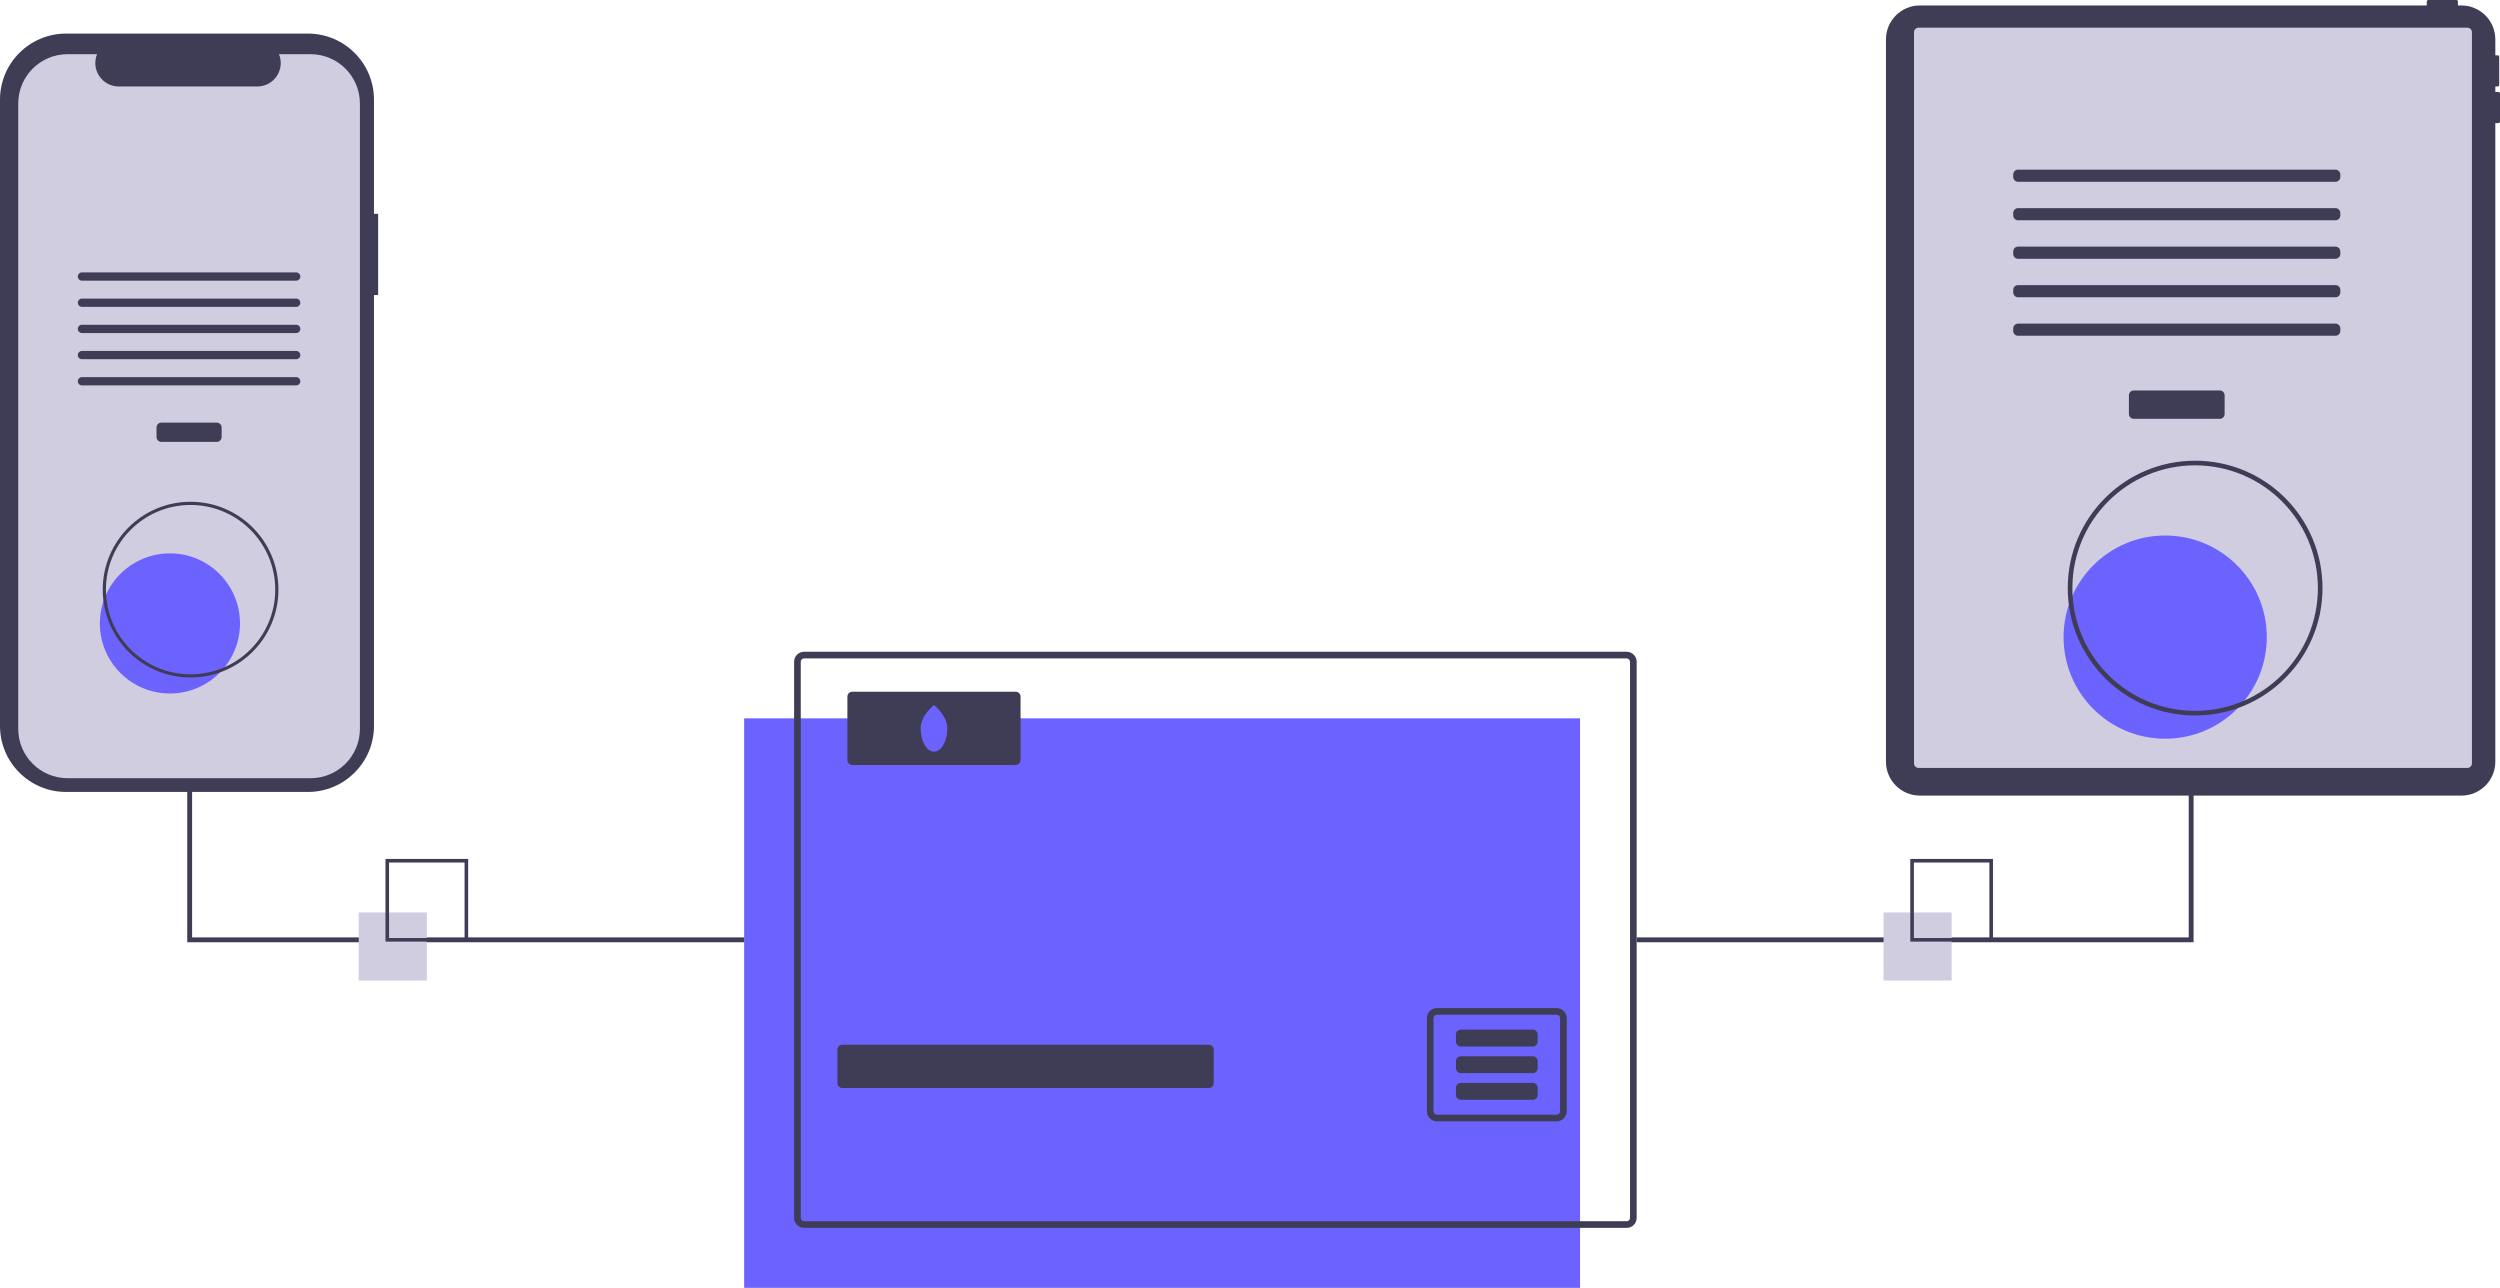
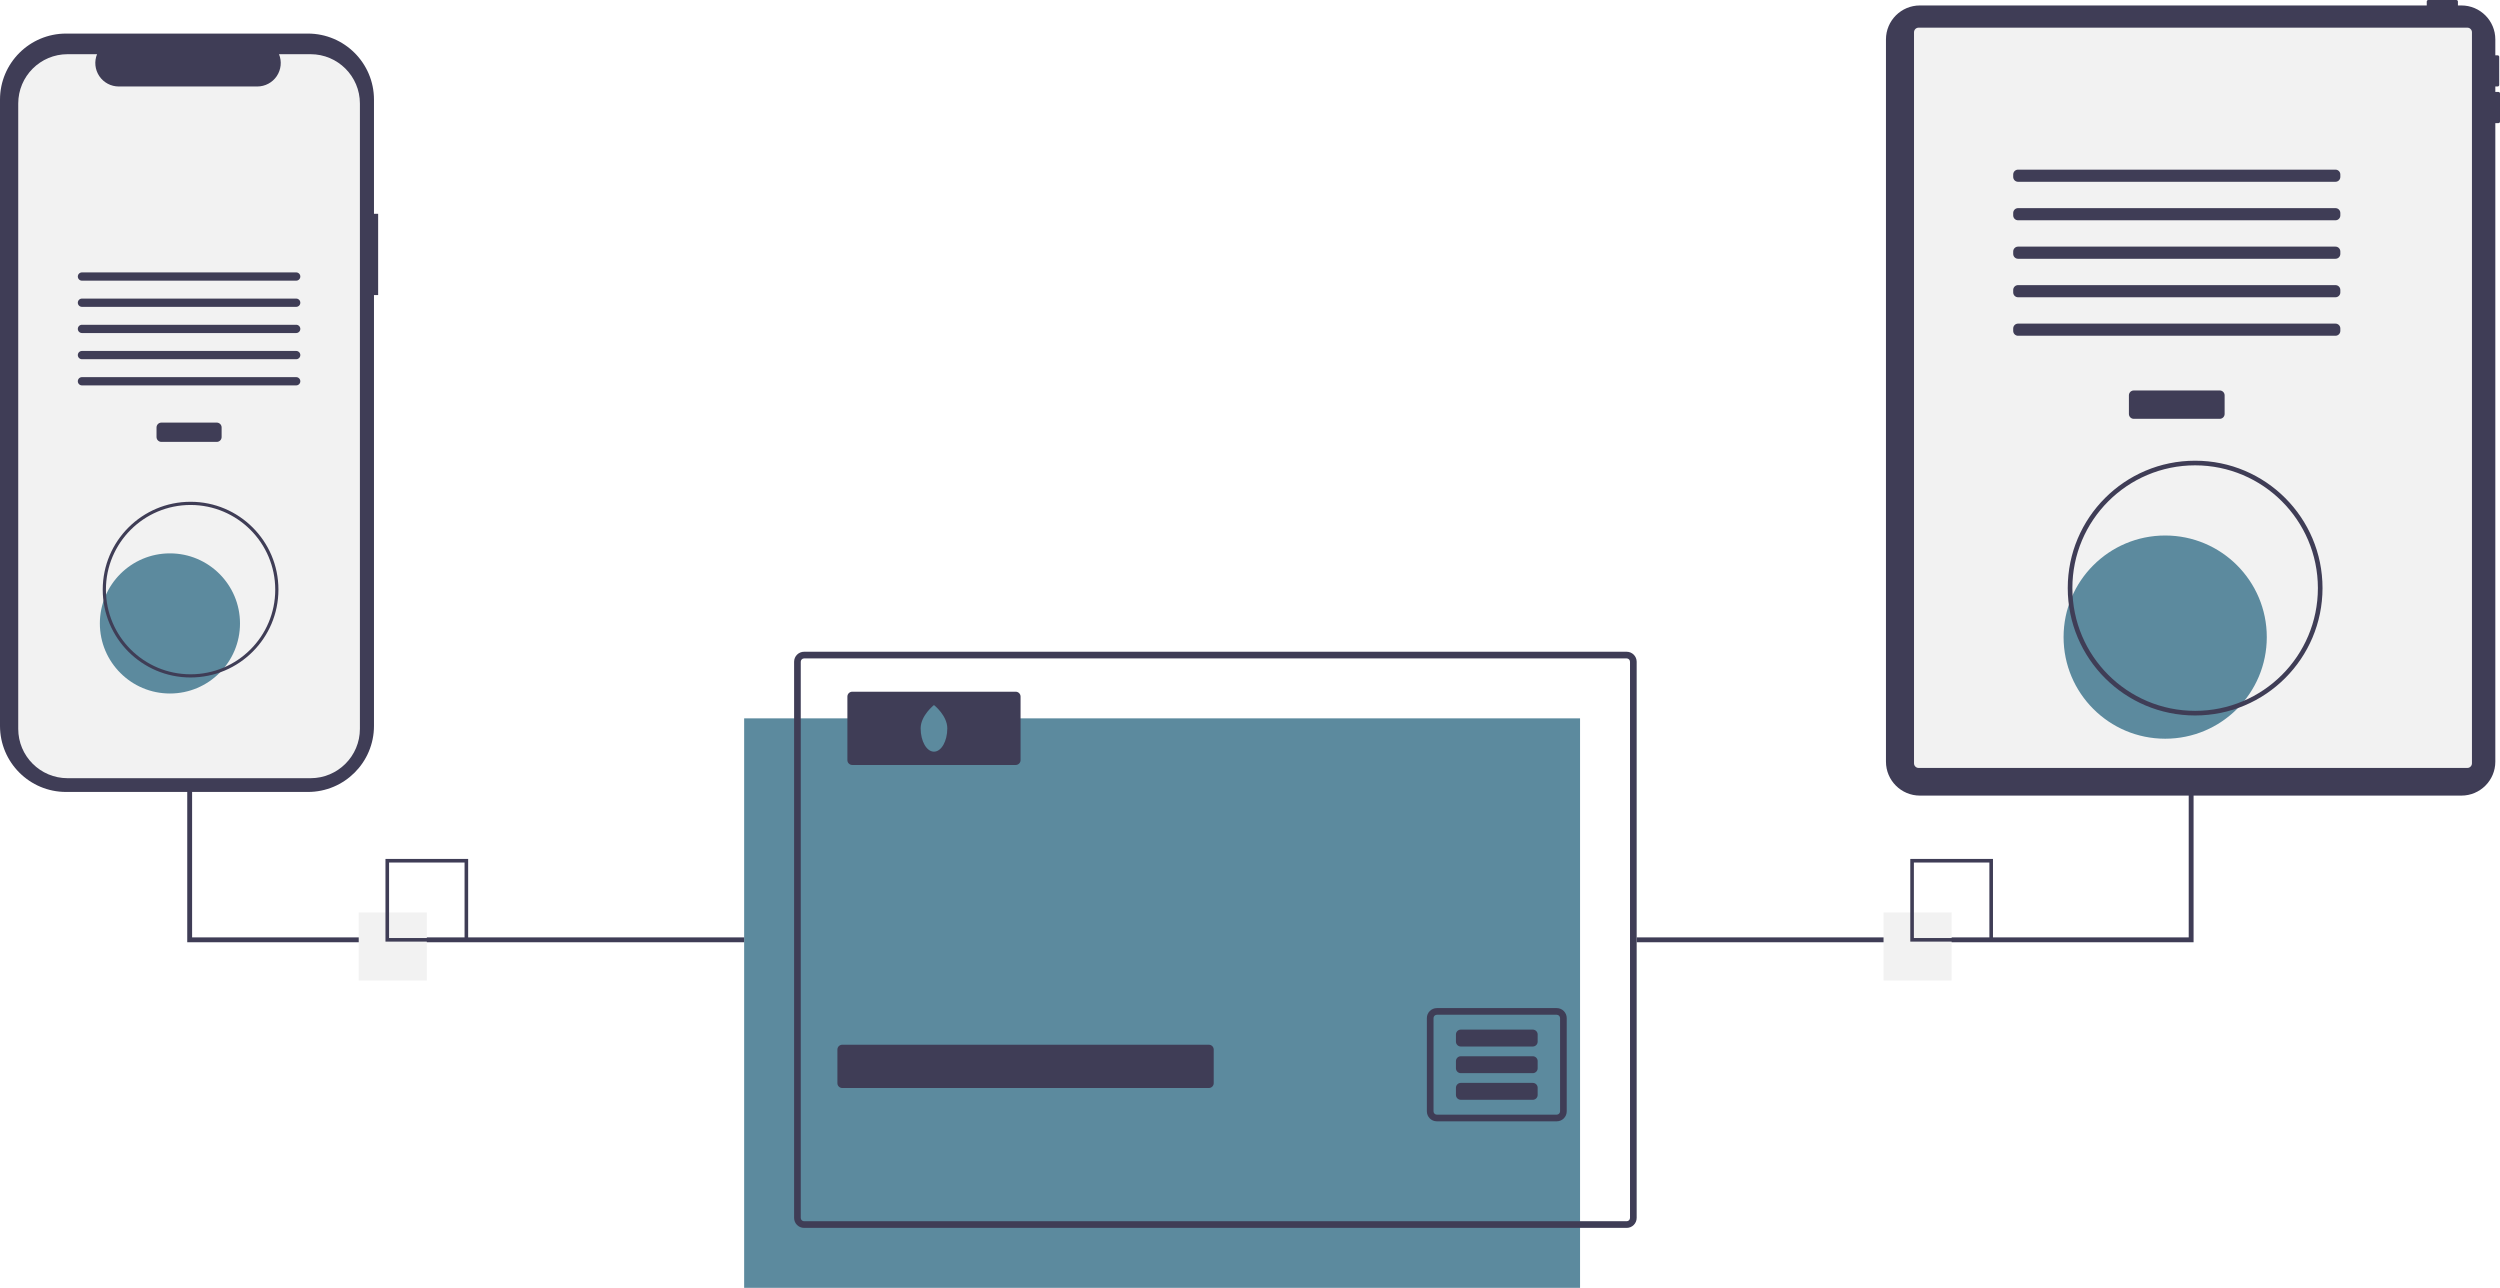
<svg xmlns="http://www.w3.org/2000/svg" id="bbc47c66-d48b-4d11-bc2f-9f2748fa4450" data-name="Layer 1" width="1027.992" height="529.556" viewBox="0 0 1027.992 529.556">
-   <rect x="305.992" y="295.386" width="343.72" height="234.17" fill="#6c63ff" />
+   <rect x="305.992" y="295.386" width="343.72" height="234.17" fill="#5c8a9e" />
  <path d="M754.886,453.218h-338.24a4.116,4.116,0,0,0-4.11,4.11v228.69a4.11,4.11,0,0,0,4.11,4.11h338.24a4.11,4.11,0,0,0,4.11-4.11v-228.69A4.116,4.116,0,0,0,754.886,453.218Zm1.37,232.8a1.366,1.366,0,0,1-1.37,1.37h-338.24a1.366,1.366,0,0,1-1.37-1.37v-228.69a1.372,1.372,0,0,1,1.37-1.37h338.24a1.372,1.372,0,0,1,1.37,1.37Z" transform="translate(-86.00397 -185.2222)" fill="#3f3d56" />
  <rect x="344.335" y="429.587" width="154.743" height="17.802" rx="2" fill="#3f3d56" />
  <path d="M726.126,599.748h-49.29a4.11,4.11,0,0,0-4.11,4.11v38.34a4.11,4.11,0,0,0,4.11,4.11h49.29a4.11,4.11,0,0,0,4.11-4.11v-38.34A4.11,4.11,0,0,0,726.126,599.748Zm1.37,42.45a1.372,1.372,0,0,1-1.37,1.37h-49.29a1.372,1.372,0,0,1-1.37-1.37v-38.34a1.366,1.366,0,0,1,1.37-1.37h49.29a1.366,1.366,0,0,1,1.37,1.37Z" transform="translate(-86.00397 -185.2222)" fill="#3f3d56" />
  <rect x="598.676" y="423.372" width="33.603" height="6.952" rx="2" fill="#3f3d56" />
  <rect x="598.676" y="434.328" width="33.603" height="6.952" rx="2" fill="#3f3d56" />
  <rect x="598.676" y="445.283" width="33.603" height="6.952" rx="2" fill="#3f3d56" />
  <rect x="348.444" y="284.431" width="71.209" height="30.127" rx="2" fill="#3f3d56" />
-   <path d="M475.53,484.716c0,5.294-2.452,9.586-5.478,9.586s-5.478-4.292-5.478-9.586,5.478-9.586,5.478-9.586S475.53,479.422,475.53,484.716Z" transform="translate(-86.00397 -185.2222)" fill="#6c63ff" />
+   <path d="M475.53,484.716c0,5.294-2.452,9.586-5.478,9.586s-5.478-4.292-5.478-9.586,5.478-9.586,5.478-9.586S475.53,479.422,475.53,484.716Z" transform="translate(-86.00397 -185.2222)" fill="#5c8a9e" />
  <polygon points="901.992 161.837 899.992 161.837 899.992 385.451 672.992 385.451 672.992 387.451 901.992 387.451 901.992 161.837" fill="#3f3d56" />
  <polygon points="305.992 387.451 76.992 387.451 76.992 161.837 78.992 161.837 78.992 385.451 305.992 385.451 305.992 387.451" fill="#3f3d56" />
  <path d="M1113.355,223.032h-1.282v-2.243h.961a.641.641,0,0,0,.641-.641V208.613a.641.641,0,0,0-.641-.641h-.961v-6.551a13.956,13.956,0,0,0-13.956-13.956h-1.424v-1.602a.641.641,0,0,0-.641-.641h-11.535a.641.641,0,0,0-.641.641v1.602H875.461a13.956,13.956,0,0,0-13.956,13.956v296.994a13.956,13.956,0,0,0,13.956,13.956h222.657a13.956,13.956,0,0,0,13.956-13.956V235.849h1.282a.641.641,0,0,0,.641-.641V223.673A.641.641,0,0,0,1113.355,223.032Z" transform="translate(-86.00397 -185.2222)" fill="#3f3d56" />
-   <rect x="787.035" y="11.372" width="229.423" height="304.406" rx="1.905" fill="#d0cde1" />
+   <rect x="787.035" y="11.372" width="229.423" height="304.406" rx="1.905" fill="#f2f2f2" />
  <rect x="875.401" y="160.558" width="39.357" height="11.663" rx="2" fill="#3f3d56" />
  <rect x="827.821" y="69.754" width="134.517" height="4.998" rx="2" fill="#3f3d56" />
  <rect x="827.821" y="85.582" width="134.517" height="4.998" rx="2" fill="#3f3d56" />
  <rect x="827.821" y="101.41" width="134.517" height="4.998" rx="2" fill="#3f3d56" />
  <rect x="827.821" y="117.239" width="134.517" height="4.998" rx="2" fill="#3f3d56" />
  <rect x="827.821" y="133.067" width="134.517" height="4.998" rx="2" fill="#3f3d56" />
-   <circle cx="890.317" cy="261.978" r="41.78" fill="#6c63ff" />
+   <circle cx="890.317" cy="261.978" r="41.78" fill="#5c8a9e" />
  <path d="M988.636,479.426a52.382,52.382,0,1,1,52.382-52.382A52.441,52.441,0,0,1,988.636,479.426Zm0-102.859a50.477,50.477,0,1,0,50.477,50.477A50.534,50.534,0,0,0,988.636,376.567Z" transform="translate(-86.00397 -185.2222)" fill="#3f3d56" />
  <path d="M241.496,273.134h-1.713V226.196a27.167,27.167,0,0,0-27.167-27.167H113.171A27.167,27.167,0,0,0,86.004,226.196V483.703a27.167,27.167,0,0,0,27.167,27.167h99.445A27.167,27.167,0,0,0,239.783,483.703V306.545H241.496Z" transform="translate(-86.00397 -185.2222)" fill="#3f3d56" />
-   <path d="M233.997,227.792V484.924a20.288,20.288,0,0,1-20.285,20.292H113.787a20.288,20.288,0,0,1-20.285-20.292V227.792a20.287,20.287,0,0,1,20.285-20.285h12.123a9.638,9.638,0,0,0,8.925,13.276h56.972a9.637,9.637,0,0,0,8.925-13.276h12.98A20.287,20.287,0,0,1,233.997,227.792Z" transform="translate(-86.00397 -185.2222)" fill="#d0cde1" />
+   <path d="M233.997,227.792V484.924a20.288,20.288,0,0,1-20.285,20.292H113.787a20.288,20.288,0,0,1-20.285-20.292V227.792a20.287,20.287,0,0,1,20.285-20.285h12.123a9.638,9.638,0,0,0,8.925,13.276h56.972a9.637,9.637,0,0,0,8.925-13.276h12.98A20.287,20.287,0,0,1,233.997,227.792Z" transform="translate(-86.00397 -185.2222)" fill="#f2f2f2" />
  <rect x="64.362" y="173.773" width="26.768" height="7.933" rx="2" fill="#3f3d56" />
  <rect x="32" y="112.012" width="91.492" height="3.4" rx="1.7" fill="#3f3d56" />
  <rect x="32" y="122.778" width="91.492" height="3.4" rx="1.7" fill="#3f3d56" />
  <rect x="32" y="133.544" width="91.492" height="3.4" rx="1.7" fill="#3f3d56" />
  <rect x="32" y="144.309" width="91.492" height="3.4" rx="1.7" fill="#3f3d56" />
  <rect x="32" y="155.075" width="91.492" height="3.4" rx="1.7" fill="#3f3d56" />
-   <circle cx="69.875" cy="256.355" r="28.813" fill="#6c63ff" />
+   <circle cx="69.875" cy="256.355" r="28.813" fill="#5c8a9e" />
  <path d="M164.371,463.801A36.125,36.125,0,1,1,200.496,427.677,36.165,36.165,0,0,1,164.371,463.801Zm0-70.936a34.811,34.811,0,1,0,34.811,34.811A34.85,34.85,0,0,0,164.371,392.866Z" transform="translate(-86.00397 -185.2222)" fill="#3f3d56" />
-   <rect x="147.505" y="375.19" width="28" height="28" fill="#d0cde1" />
+   <rect x="147.505" y="375.19" width="28" height="28" fill="#f2f2f2" />
  <path d="M278.509,572.412h-34v-34h34Zm-32.522-1.478h31.043V539.89H245.987Z" transform="translate(-86.00397 -185.2222)" fill="#3f3d56" />
-   <rect x="774.505" y="375.19" width="28" height="28" fill="#d0cde1" />
+   <rect x="774.505" y="375.19" width="28" height="28" fill="#f2f2f2" />
  <path d="M905.509,572.412h-34v-34h34Zm-32.522-1.478h31.043V539.89H872.987Z" transform="translate(-86.00397 -185.2222)" fill="#3f3d56" />
</svg>
